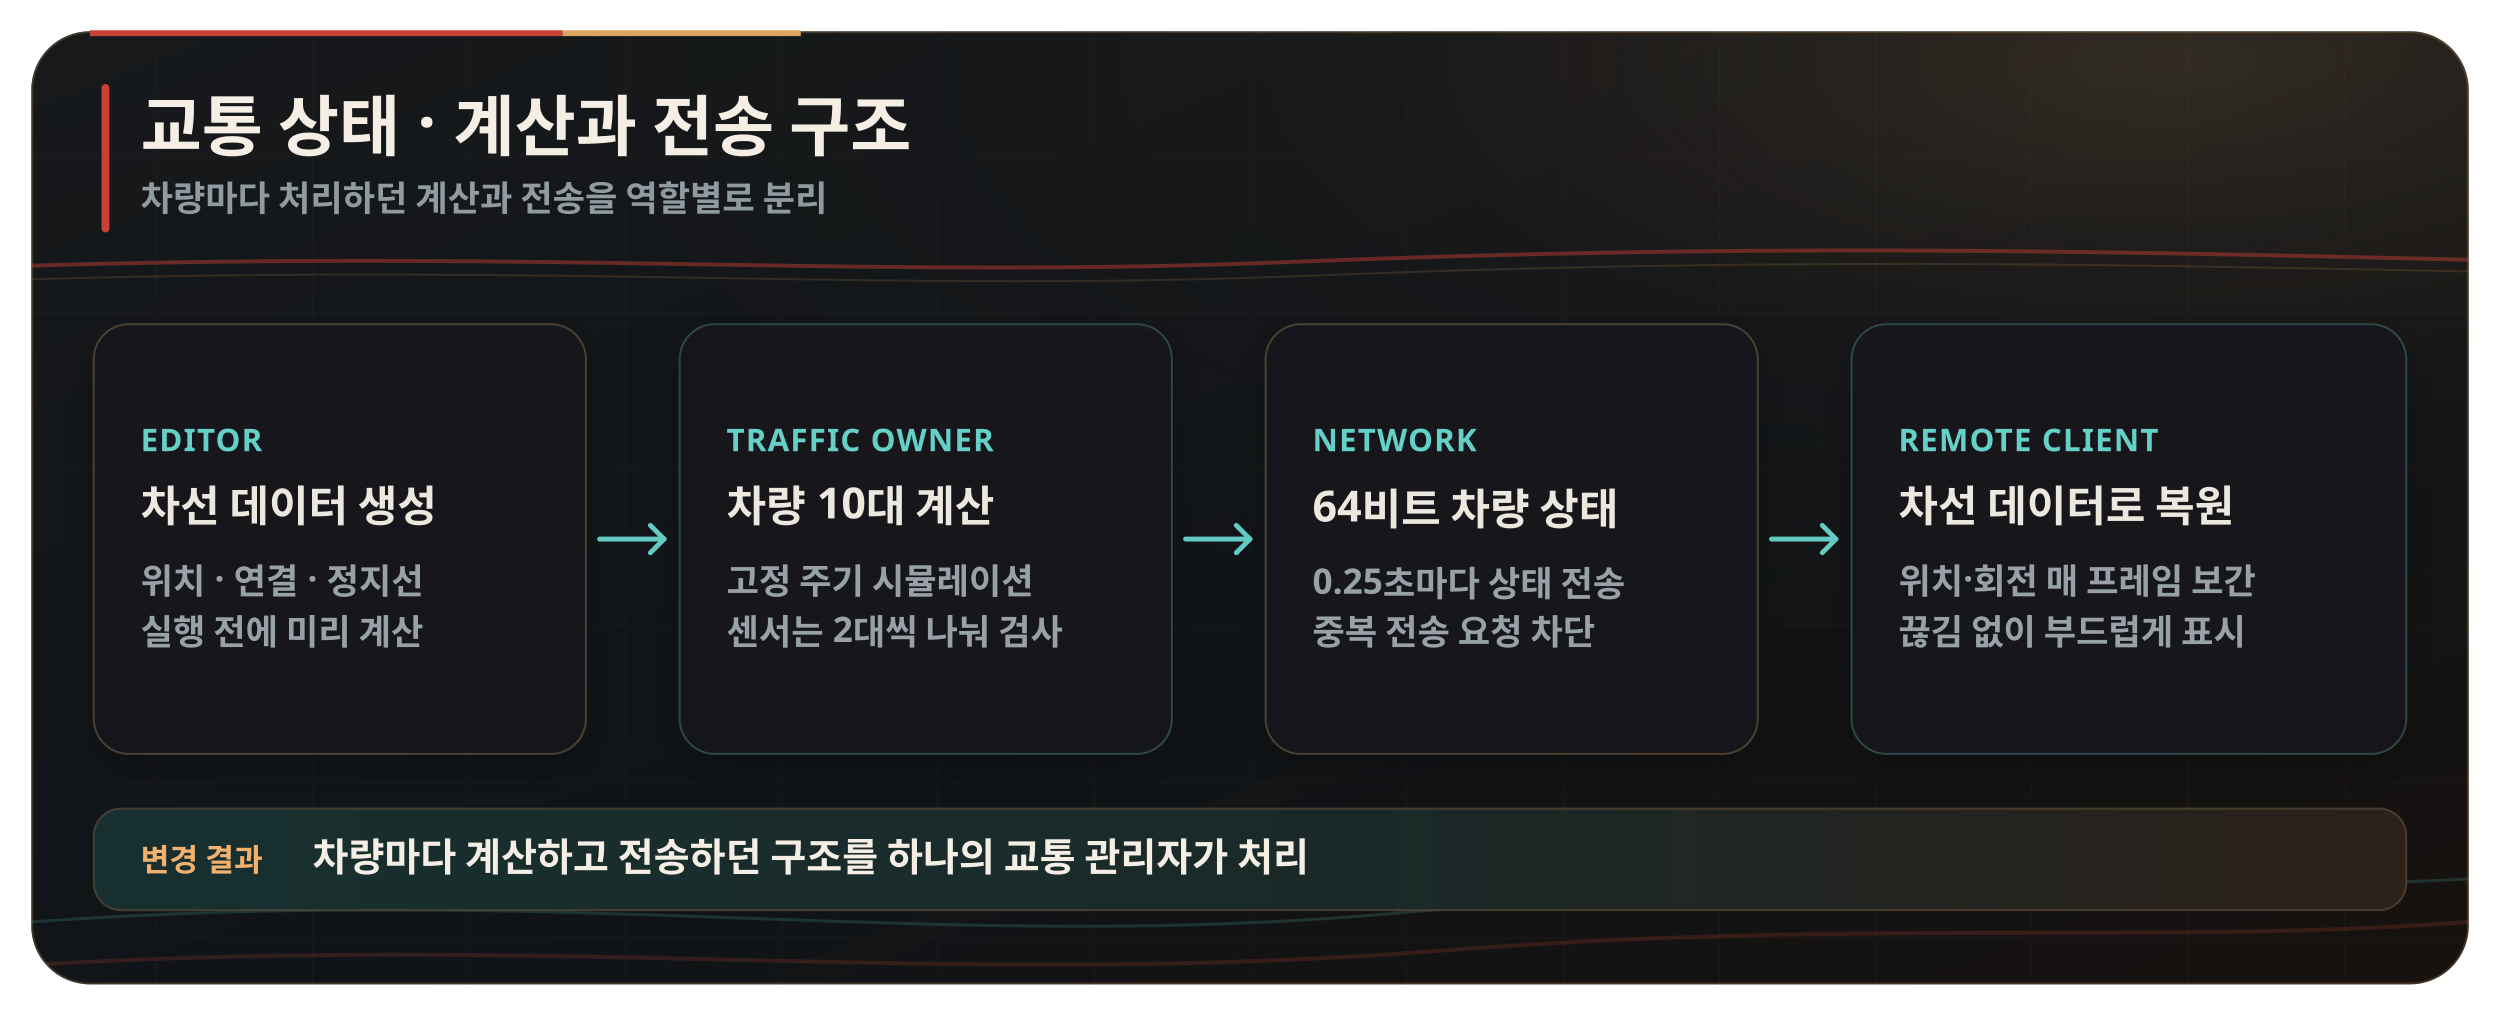
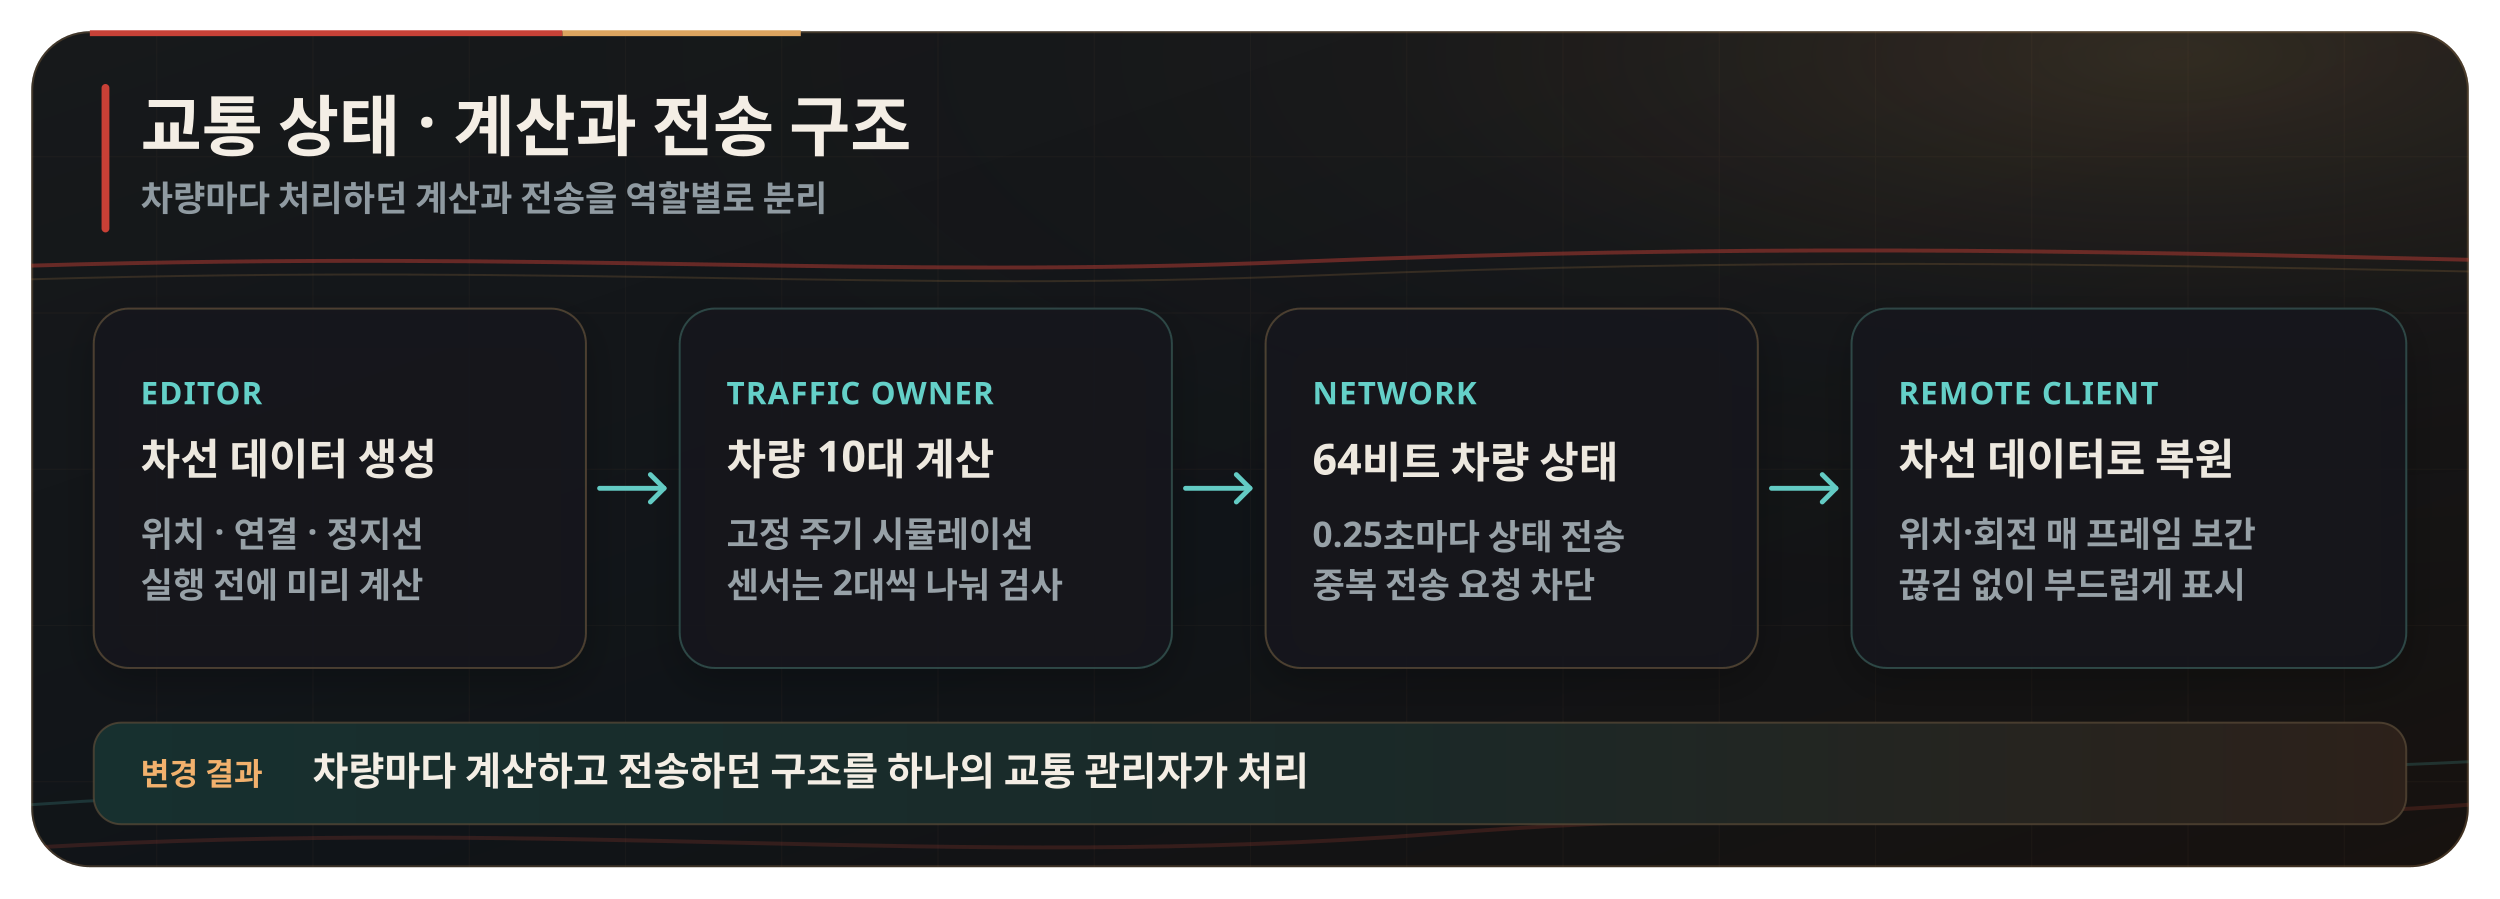
- <svg xmlns="http://www.w3.org/2000/svg" width="1280" height="520" viewBox="0 0 1280 520" role="img" aria-labelledby="title desc">
+ <svg xmlns="http://www.w3.org/2000/svg" width="1280" height="460" viewBox="0 0 1280 460" role="img" aria-labelledby="title desc">
  <defs>
    <linearGradient id="panelBackground" x1="0" y1="0" x2="1" y2="1">
      <stop offset="0" stop-color="#17191b" />
      <stop offset="0.55" stop-color="#101418" />
      <stop offset="1" stop-color="#17120f" />
    </linearGradient>
    <radialGradient id="stationLight" cx="88%" cy="3%" r="76%">
      <stop offset="0" stop-color="#d69a50" stop-opacity="0.17" />
      <stop offset="0.42" stop-color="#a46531" stop-opacity="0.045" />
      <stop offset="1" stop-color="#000000" stop-opacity="0" />
    </radialGradient>
    <linearGradient id="resultBar" x1="0" y1="0" x2="1" y2="0">
      <stop offset="0" stop-color="#17302f" />
      <stop offset="0.55" stop-color="#1a2928" />
      <stop offset="1" stop-color="#2d211a" />
    </linearGradient>
    <pattern id="streetGrid" width="80" height="80" patternUnits="userSpaceOnUse">
      <path d="M80 0H0V80" fill="none" stroke="#e9c08a" stroke-opacity="0.035" />
    </pattern>
    <filter id="cardShadow" x="-8%" y="-12%" width="116%" height="130%">
      <feDropShadow dx="0" dy="7" stdDeviation="10" flood-color="#000000" flood-opacity="0.24" />
    </filter>
    <clipPath id="panelClip">
-       <rect x="16" y="16" width="1248" height="488" rx="30" />
+       <rect x="16" y="16" width="1248" height="428" rx="30" />
    </clipPath>
    <style>
      text { font-family: Pretendard, "Noto Sans KR", "Segoe UI", sans-serif; }
      .title { fill: #f4eee5; font-size: 34px; font-weight: 750; }
      .subtitle { fill: #8f9aa1; font-size: 18px; font-weight: 600; }
      .role { fill: #64d0c8; font-size: 16px; font-weight: 750; letter-spacing: 0.6px; }
      .card-title { fill: #ede8df; font-size: 22px; font-weight: 700; }
      .card-body { fill: #97a1a7; font-size: 18px; font-weight: 600; }
      .result-label { fill: #f2b16d; font-size: 16px; font-weight: 750; }
      .result-text { fill: #f4eee5; font-size: 20px; font-weight: 700; }
    </style>
  </defs>
  <g clip-path="url(#panelClip)">
-     <rect x="16" y="16" width="1248" height="488" rx="30" fill="url(#panelBackground)" />
-     <rect x="16" y="16" width="1248" height="488" rx="30" fill="url(#stationLight)" />
-     <rect x="16" y="16" width="1248" height="488" rx="30" fill="url(#streetGrid)" />
+     <rect x="16" y="16" width="1248" height="428" rx="30" fill="url(#panelBackground)" />
+     <rect x="16" y="16" width="1248" height="428" rx="30" fill="url(#stationLight)" />
+     <rect x="16" y="16" width="1248" height="428" rx="30" fill="url(#streetGrid)" />
    <path d="M16 136 C290 128 445 143 664 134 C890 125 1055 128 1264 133" fill="none" stroke="#a83831" stroke-opacity="0.56" stroke-width="2" />
    <path d="M16 143 C295 135 456 150 675 141 C902 132 1068 135 1264 139" fill="none" stroke="#df9d53" stroke-opacity="0.16" />
-     <path d="M16 472 C300 452 483 489 721 467 C943 447 1088 459 1264 450" fill="none" stroke="#54c9c2" stroke-opacity="0.18" stroke-width="1.5" />
-     <path d="M16 494 C292 478 484 506 734 487 C951 470 1110 484 1264 472" fill="none" stroke="#b34236" stroke-opacity="0.22" stroke-width="2" />
+     <path d="M16 412 C300 392 483 429 721 407 C943 387 1088 399 1264 390" fill="none" stroke="#54c9c2" stroke-opacity="0.18" stroke-width="1.5" />
+     <path d="M16 434 C292 418 484 446 734 427 C951 410 1110 424 1264 412" fill="none" stroke="#b34236" stroke-opacity="0.22" stroke-width="2" />
  </g>
-   <rect x="16.5" y="16.5" width="1247" height="487" rx="29.5" fill="none" stroke="#b98a55" stroke-opacity="0.26" />
+   <rect x="16.5" y="16.5" width="1247" height="427" rx="29.5" fill="none" stroke="#b98a55" stroke-opacity="0.26" />
  <path d="M46 17 H288" stroke="#c74137" stroke-width="3" />
  <path d="M288 17 H410" stroke="#dca45f" stroke-width="3" />
  <rect x="52" y="43" width="4" height="76" rx="2" fill="#c84036" />
  <text x="72" y="77" class="title">교통 상태 · 계산과 전송 구조</text>
  <text x="72" y="108" class="subtitle">차량마다 처리하던 계산과 전송을 역할별로 분리</text>
  <g filter="url(#cardShadow)">
-     <rect x="48" y="166" width="252" height="220" rx="18" fill="#14191d" fill-opacity="0.97" stroke="#5b4b38" stroke-opacity="0.78" />
-     <rect x="348" y="166" width="252" height="220" rx="18" fill="#14191d" fill-opacity="0.97" stroke="#355553" stroke-opacity="0.78" />
-     <rect x="648" y="166" width="252" height="220" rx="18" fill="#14191d" fill-opacity="0.97" stroke="#5b4b38" stroke-opacity="0.78" />
-     <rect x="948" y="166" width="284" height="220" rx="18" fill="#14191d" fill-opacity="0.97" stroke="#355553" stroke-opacity="0.78" />
+     <rect x="48" y="158" width="252" height="184" rx="18" fill="#14191d" fill-opacity="0.97" stroke="#5b4b38" stroke-opacity="0.78" />
+     <rect x="348" y="158" width="252" height="184" rx="18" fill="#14191d" fill-opacity="0.97" stroke="#355553" stroke-opacity="0.78" />
+     <rect x="648" y="158" width="252" height="184" rx="18" fill="#14191d" fill-opacity="0.97" stroke="#5b4b38" stroke-opacity="0.78" />
+     <rect x="948" y="158" width="284" height="184" rx="18" fill="#14191d" fill-opacity="0.97" stroke="#355553" stroke-opacity="0.78" />
  </g>
-   <text x="72" y="231" class="role">EDITOR</text>
-   <text x="72" y="267" class="card-title">차선 데이터 생성</text>
-   <text x="72" y="304" class="card-body">위치 · 연결 · 정지선</text>
-   <text x="72" y="330" class="card-body">실행 전에 미리 계산</text>
-   <text x="372" y="231" class="role">TRAFFIC OWNER</text>
-   <text x="372" y="267" class="card-title">차량 10대 계산</text>
-   <text x="372" y="304" class="card-body">고정 주기 시뮬레이션</text>
-   <text x="372" y="330" class="card-body">센서는 2대씩 나눠 검사</text>
-   <text x="672" y="231" class="role">NETWORK</text>
-   <text x="672" y="267" class="card-title">64비트 차량 상태</text>
-   <text x="672" y="304" class="card-body">0.25초마다 상태 전송</text>
-   <text x="672" y="330" class="card-body">중복 전송 요청 차단</text>
-   <text x="972" y="231" class="role">REMOTE CLIENT</text>
-   <text x="972" y="267" class="card-title">차선 데이터로 복원</text>
-   <text x="972" y="304" class="card-body">위치·회전 매 프레임 보간</text>
-   <text x="972" y="330" class="card-body">끊김 없이 부드럽게 표시</text>
+   <text x="72" y="207" class="role">EDITOR</text>
+   <text x="72" y="243" class="card-title">차선 데이터 생성</text>
+   <text x="72" y="280" class="card-body">위치 · 연결 · 정지선</text>
+   <text x="72" y="306" class="card-body">실행 전에 미리 계산</text>
+   <text x="372" y="207" class="role">TRAFFIC OWNER</text>
+   <text x="372" y="243" class="card-title">차량 10대 계산</text>
+   <text x="372" y="280" class="card-body">고정 주기 시뮬레이션</text>
+   <text x="372" y="306" class="card-body">센서는 2대씩 나눠 검사</text>
+   <text x="672" y="207" class="role">NETWORK</text>
+   <text x="672" y="243" class="card-title">64비트 차량 상태</text>
+   <text x="672" y="280" class="card-body">0.25초마다 상태 전송</text>
+   <text x="672" y="306" class="card-body">중복 전송 요청 차단</text>
+   <text x="972" y="207" class="role">REMOTE CLIENT</text>
+   <text x="972" y="243" class="card-title">차선 데이터로 복원</text>
+   <text x="972" y="280" class="card-body">위치·회전 매 프레임 보간</text>
+   <text x="972" y="306" class="card-body">끊김 없이 부드럽게 표시</text>
  <g fill="none" stroke="#63cbc4" stroke-width="2.5" stroke-linecap="round" stroke-linejoin="round">
-     <path d="M307 276 H340" />
-     <path d="M333 269 L340 276 L333 283" />
-     <path d="M607 276 H640" />
-     <path d="M633 269 L640 276 L633 283" />
-     <path d="M907 276 H940" />
-     <path d="M933 269 L940 276 L933 283" />
+     <path d="M307 250 H340" />
+     <path d="M333 243 L340 250 L333 257" />
+     <path d="M607 250 H640" />
+     <path d="M633 243 L640 250 L633 257" />
+     <path d="M907 250 H940" />
+     <path d="M933 243 L940 250 L933 257" />
  </g>
-   <rect x="48" y="414" width="1184" height="52" rx="14" fill="url(#resultBar)" stroke="#5b4b38" stroke-opacity="0.72" />
-   <text x="72" y="446" class="result-label">변경 결과</text>
-   <text x="160" y="446" class="result-text">차량마다 계산하고 전송하던 구조를 하나의 교통 관리자가 처리</text>
+   <rect x="48" y="370" width="1184" height="52" rx="14" fill="url(#resultBar)" stroke="#5b4b38" stroke-opacity="0.72" />
+   <text x="72" y="402" class="result-label">변경 결과</text>
+   <text x="160" y="402" class="result-text">차량마다 계산하고 전송하던 구조를 하나의 교통 관리자가 처리</text>
</svg>
